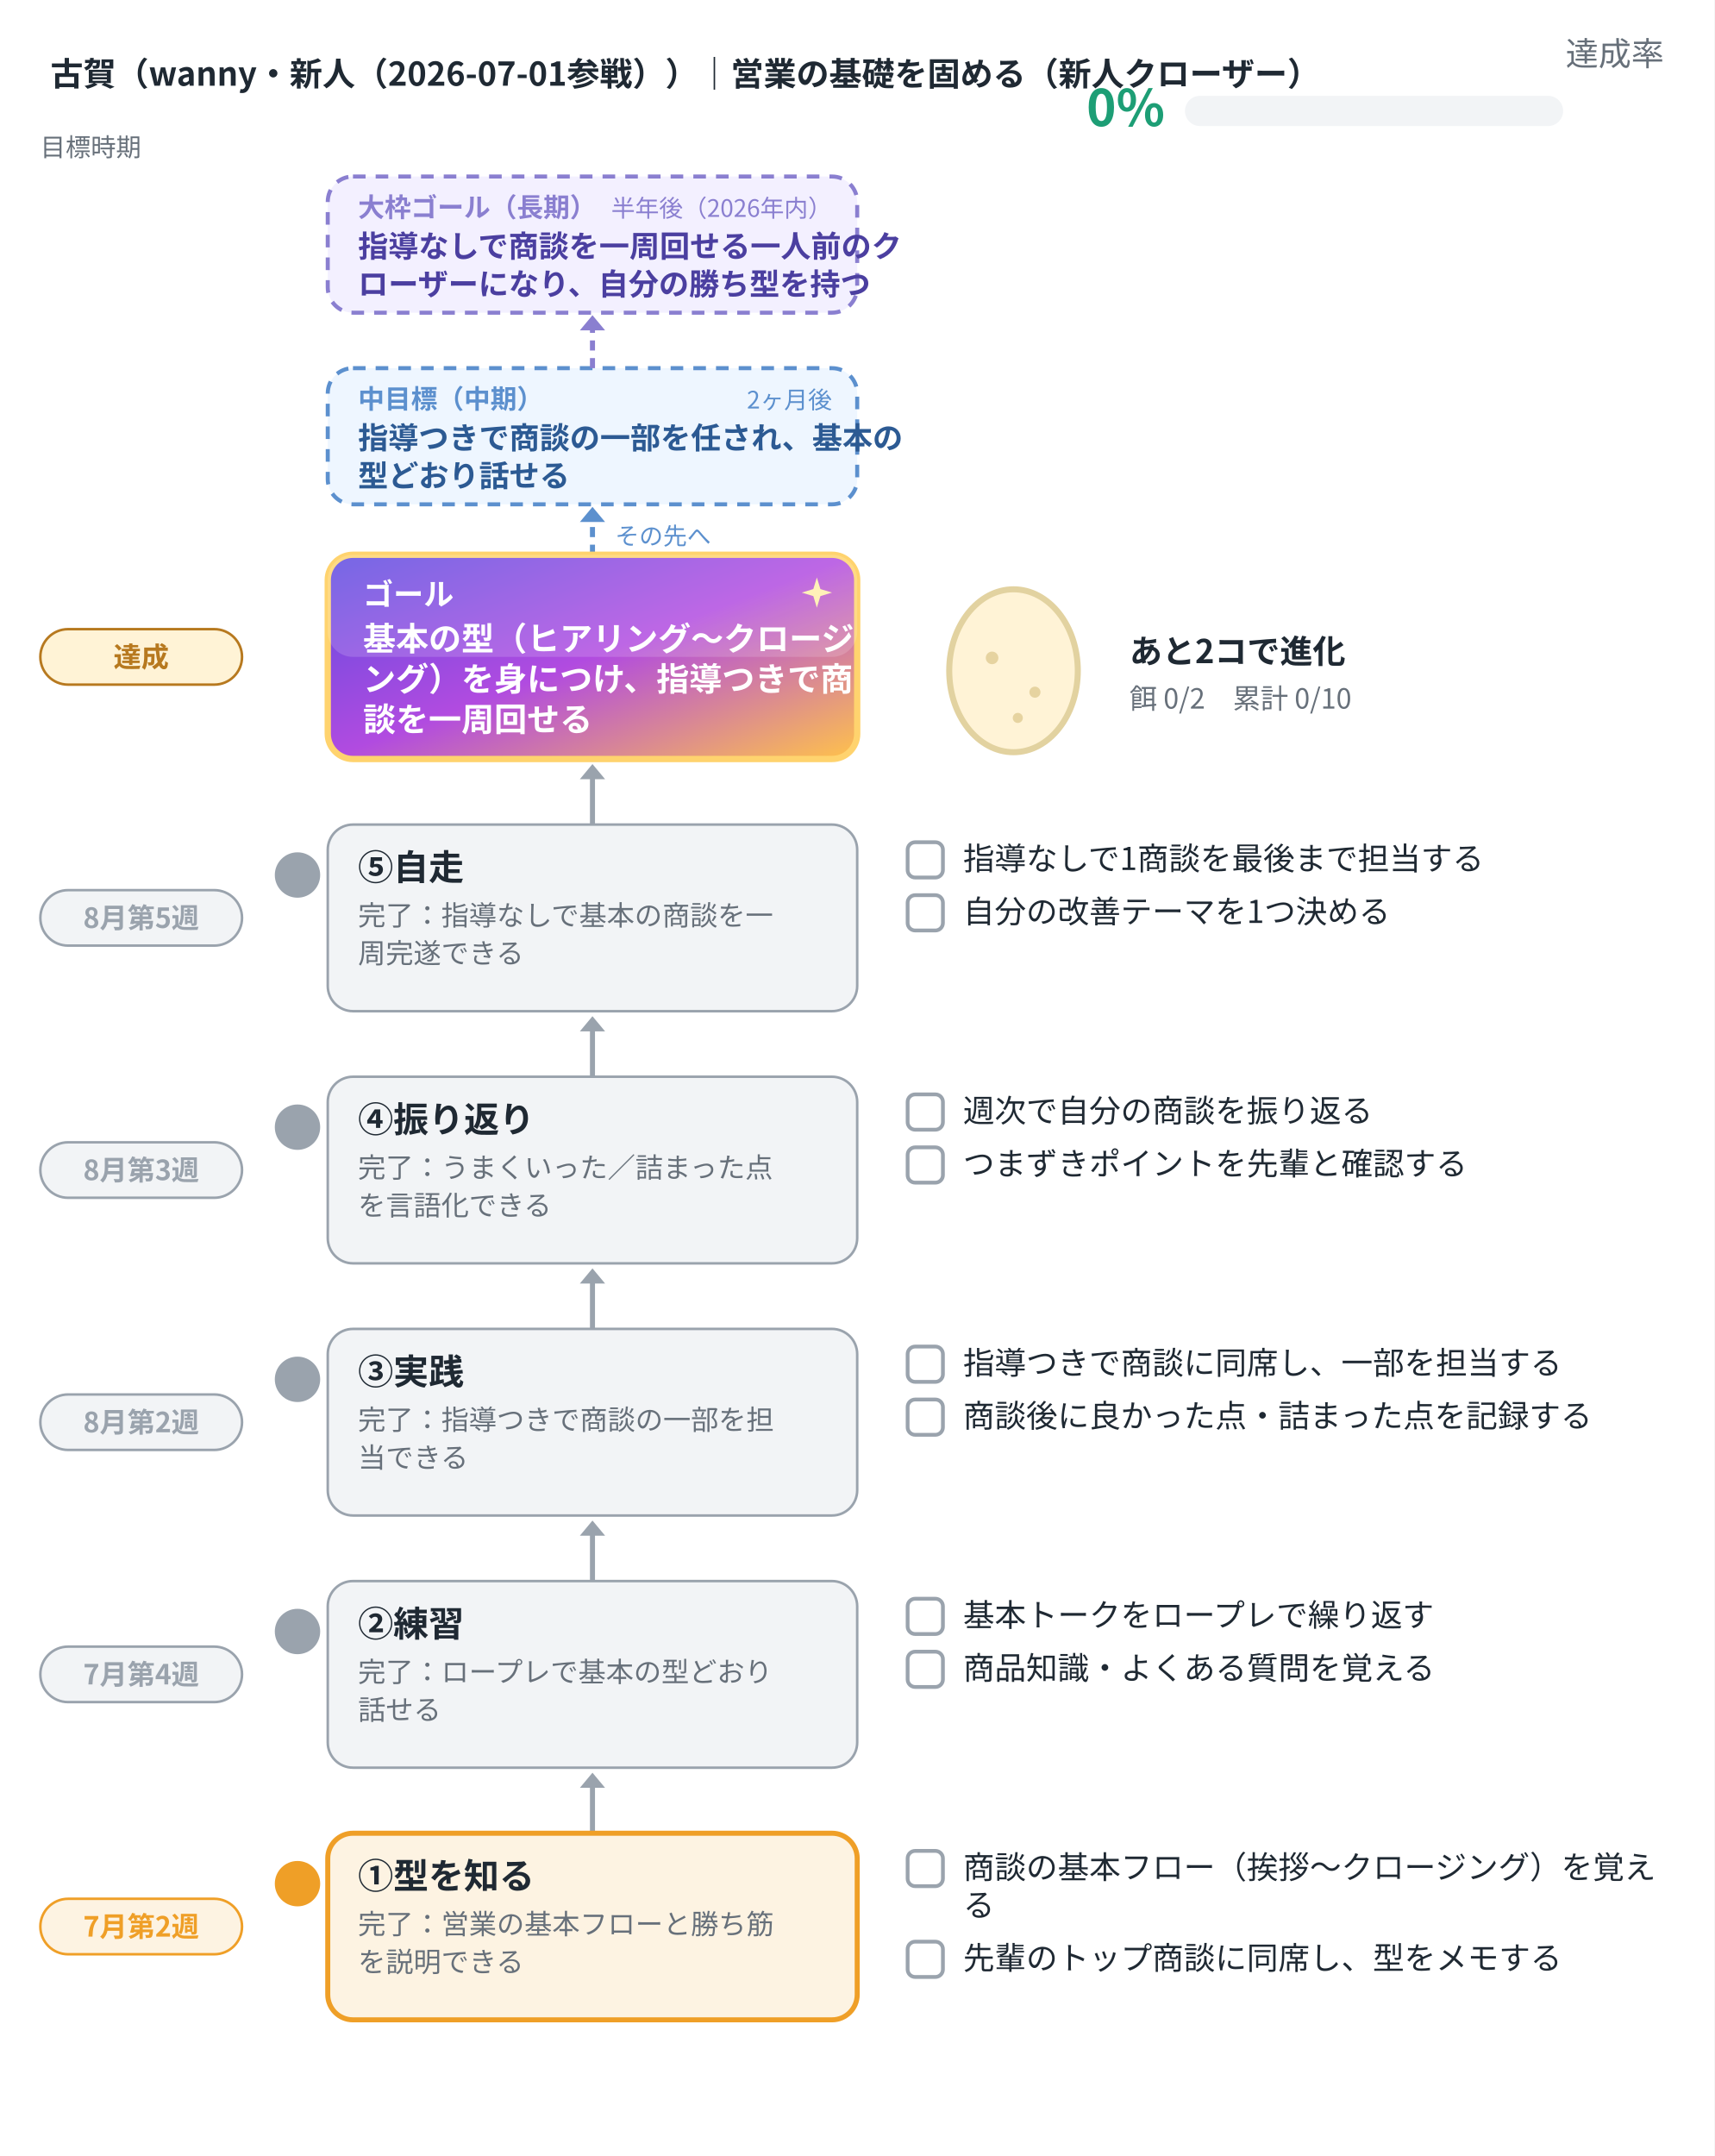
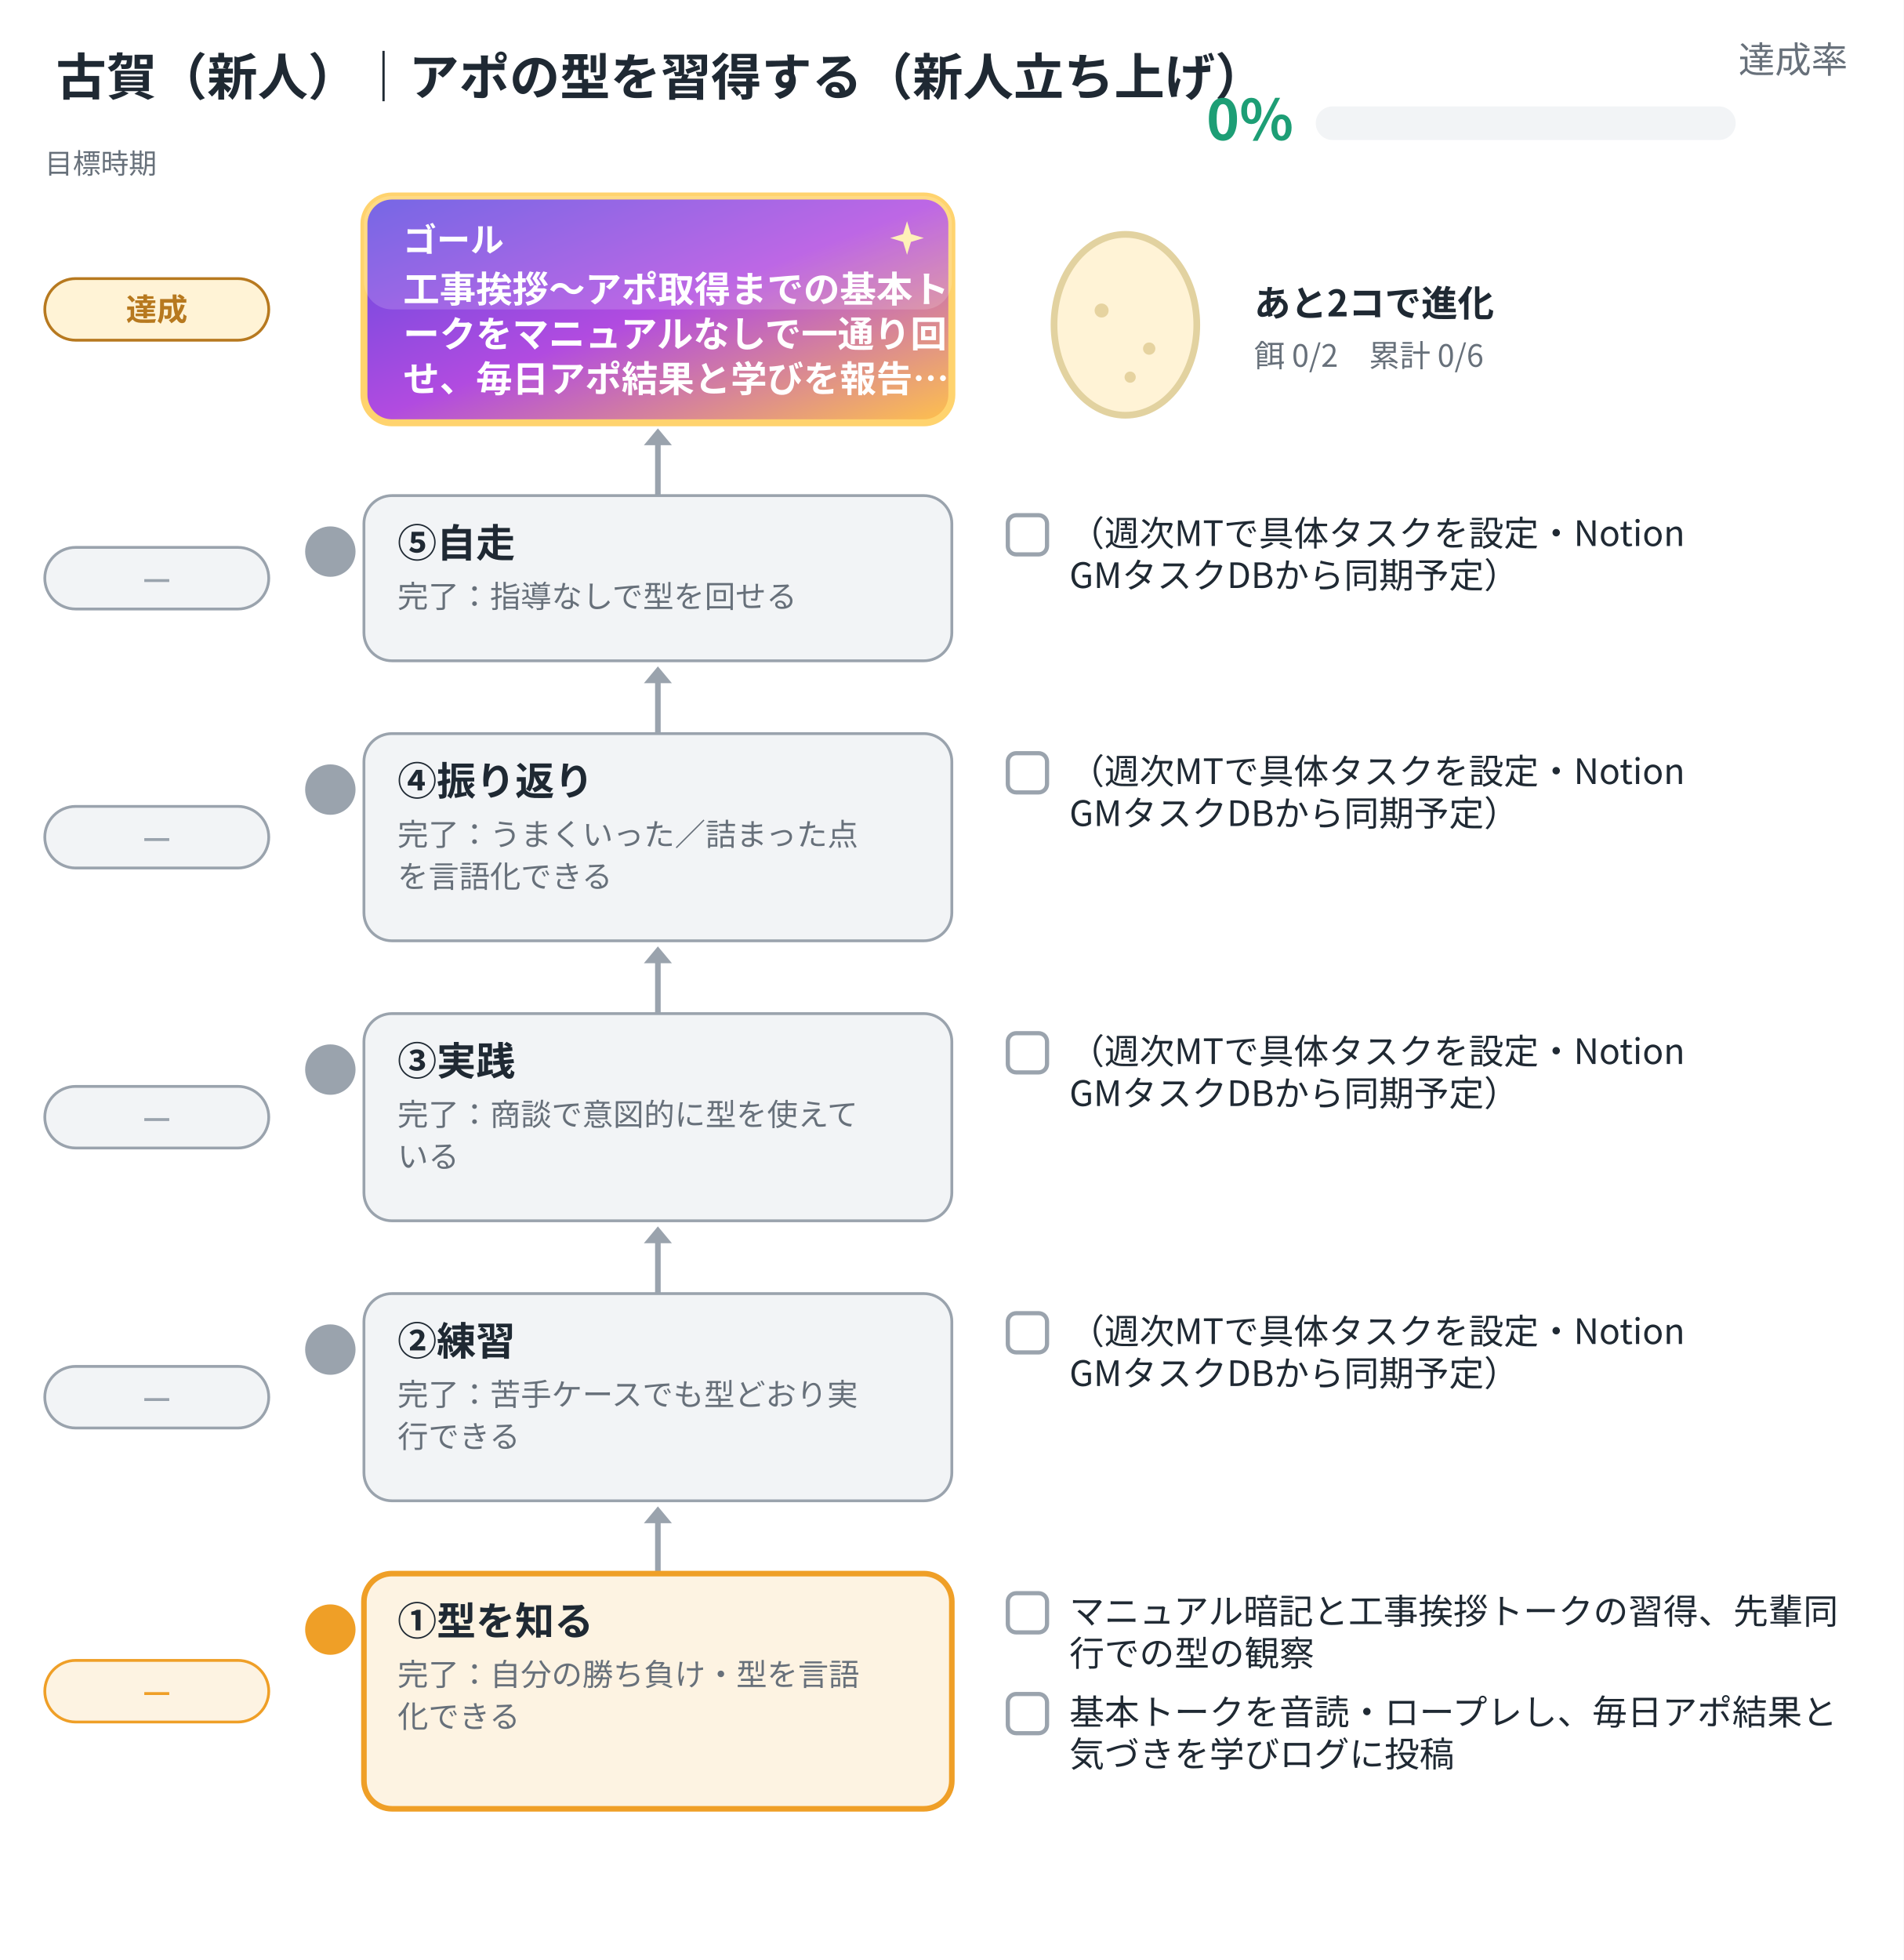
- <svg xmlns="http://www.w3.org/2000/svg" viewBox="0 0 680 855" font-family="Hiragino Sans, 'Noto Sans CJK JP', 'Yu Gothic', sans-serif" width="680" height="855">
+ <svg xmlns="http://www.w3.org/2000/svg" viewBox="0 0 680 700" font-family="Hiragino Sans, 'Noto Sans CJK JP', 'Yu Gothic', sans-serif" width="680" height="700">
  <defs>
    <linearGradient id="goalGrad" x1="0" y1="0" x2="1" y2="1">
      <stop offset="0" stop-color="#5B4BE0" />
      <stop offset="0.5" stop-color="#B14BE0" />
      <stop offset="1" stop-color="#FFC24B" />
    </linearGradient>
    <linearGradient id="phx" x1="0" y1="0" x2="0" y2="1">
      <stop offset="0" stop-color="#FFE259" />
      <stop offset="0.5" stop-color="#FF9A00" />
      <stop offset="1" stop-color="#FF3D00" />
    </linearGradient>
    <linearGradient id="phx2" x1="0" y1="0" x2="0" y2="1">
      <stop offset="0" stop-color="#FFF0A0" />
      <stop offset="1" stop-color="#FF7A00" />
    </linearGradient>
    <linearGradient id="hen" x1="0" y1="0" x2="1" y2="1">
      <stop offset="0" stop-color="#37C9B0" />
      <stop offset="0.6" stop-color="#3DA0E8" />
      <stop offset="1" stop-color="#7A5BE0" />
    </linearGradient>
    <linearGradient id="pcock" x1="0" y1="0" x2="0" y2="1">
      <stop offset="0" stop-color="#2BD0C0" />
      <stop offset="0.55" stop-color="#2E8FD0" />
      <stop offset="1" stop-color="#2E4BB0" />
    </linearGradient>
    <linearGradient id="gold" x1="0" y1="0" x2="0" y2="1">
      <stop offset="0" stop-color="#FFF0A8" />
      <stop offset="0.5" stop-color="#F2C230" />
      <stop offset="1" stop-color="#C8901A" />
    </linearGradient>
  </defs>
-   <rect x="0" y="0" width="680" height="855" fill="#FFFFFF" />
-   <text x="20" y="34" font-size="13" font-weight="700" fill="#1F2933">古賀（wanny・新人（2026-07-01参戦））｜営業の基礎を固める（新人クローザー）</text>
+   <rect x="0" y="0" width="680" height="700" fill="#FFFFFF" />
+   <text x="20" y="34" font-size="18" font-weight="700" fill="#1F2933">古賀（新人）｜アポの型を習得する（新人立ち上げ）</text>
  <text x="660" y="26" text-anchor="end" font-size="13" fill="#67707A">達成率</text>
  <text x="462" y="50" text-anchor="end" font-size="20" font-weight="700" fill="#1D9E75">0%</text>
  <rect x="470" y="38" width="150" height="12" rx="6" fill="#F2F4F6" />
  <rect x="470" y="38" width="0" height="12" rx="6" fill="#1D9E75" />
-   <rect x="130" y="70" width="210" height="54" rx="10" fill="#F3F0FF" stroke="#8A7FD0" stroke-width="1.6" stroke-dasharray="5 4" />
-   <text x="142" y="86" font-size="10.5" font-weight="700" fill="#8A7FD0">大枠ゴール（長期）</text>
-   <text x="330" y="86" text-anchor="end" font-size="9.5" fill="#8A7FD0">半年後（2026年内）</text>
-   <text x="142" y="102" font-size="12" font-weight="600" fill="#4B3FA0">指導なしで商談を一周回せる一人前のク</text>
-   <text x="142" y="117" font-size="12" font-weight="600" fill="#4B3FA0">ローザーになり、自分の勝ち型を持つ</text>
-   <rect x="130" y="146" width="210" height="54" rx="10" fill="#EEF6FF" stroke="#5C90CE" stroke-width="1.6" stroke-dasharray="5 4" />
-   <text x="142" y="162" font-size="10.5" font-weight="700" fill="#5C90CE">中目標（中期）</text>
-   <text x="330" y="162" text-anchor="end" font-size="9.5" fill="#5C90CE">2ヶ月後</text>
-   <text x="142" y="178" font-size="12" font-weight="600" fill="#2C5A93">指導つきで商談の一部を任され、基本の</text>
-   <text x="142" y="193" font-size="12" font-weight="600" fill="#2C5A93">型どおり話せる</text>
-   <line x1="235.0" y1="220" x2="235.0" y2="205" stroke="#5C90CE" stroke-width="2" stroke-dasharray="4 3" />
-   <path d="M230.0,207 L235.0,201 L240.0,207 Z" fill="#5C90CE" />
-   <text x="244.0" y="216" font-size="9.5" fill="#5C90CE">その先へ</text>
-   <line x1="235.0" y1="146" x2="235.0" y2="129" stroke="#8A7FD0" stroke-width="2" stroke-dasharray="4 3" />
-   <path d="M230.0,131 L235.0,125 L240.0,131 Z" fill="#8A7FD0" />
-   <rect x="130" y="220" width="210" height="81" rx="10" fill="url(#goalGrad)" stroke="#FFD36E" stroke-width="2.5" />
-   <rect x="130" y="220" width="210" height="40.5" rx="10" fill="#FFFFFF" opacity="0.16" />
-   <text x="144" y="240" font-size="12" font-weight="700" fill="#FFFFFF">ゴール</text>
-   <polygon points="324.0,229.0 325.4,233.6 330.0,235.0 325.4,236.4 324.0,241.0 322.6,236.4 318.0,235.0 322.6,233.6" fill="#FFF1B8" />
-   <text x="144" y="258" font-size="13" font-weight="600" fill="#FFFFFF">基本の型（ヒアリング〜クロージ</text>
-   <text x="144" y="274" font-size="13" font-weight="600" fill="#FFFFFF">ング）を身につけ、指導つきで商</text>
-   <text x="144" y="290" font-size="13" font-weight="600" fill="#FFFFFF">談を一周回せる</text>
-   <rect x="16" y="249.5" width="80" height="22" rx="11" fill="#FFF3D6" stroke="#B7791F" stroke-width="1" />
-   <text x="56.0" y="264.5" text-anchor="middle" font-size="11" font-weight="700" fill="#B7791F">達成</text>
-   <ellipse cx="402.0" cy="266.0" rx="25.5" ry="32.3" fill="#FFF3D6" />
-   <ellipse cx="402.0" cy="266.0" rx="25.5" ry="32.3" fill="none" stroke="#E2D2A0" stroke-width="2.4" />
-   <circle cx="393.5" cy="260.9" r="2.5" fill="#E6D3A0" />
-   <circle cx="410.5" cy="274.5" r="2.2" fill="#E6D3A0" />
-   <circle cx="403.7" cy="284.7" r="2.0" fill="#E6D3A0" />
-   <text x="448" y="263" font-size="13" font-weight="700" fill="#1F2933">あと2コで進化</text>
-   <text x="448" y="281" font-size="11" fill="#67707A">餌 0/2　累計 0/10</text>
+   <rect x="130" y="70" width="210" height="81" rx="10" fill="url(#goalGrad)" stroke="#FFD36E" stroke-width="2.5" />
+   <rect x="130" y="70" width="210" height="40.5" rx="10" fill="#FFFFFF" opacity="0.16" />
+   <text x="144" y="90" font-size="12" font-weight="700" fill="#FFFFFF">ゴール</text>
+   <polygon points="324.0,79.0 325.4,83.6 330.0,85.0 325.4,86.4 324.0,91.0 322.6,86.4 318.0,85.0 322.6,83.6" fill="#FFF1B8" />
+   <text x="144" y="108" font-size="13" font-weight="600" fill="#FFFFFF">工事挨拶〜アポ取得までの基本ト</text>
+   <text x="144" y="124" font-size="13" font-weight="600" fill="#FFFFFF">ークをマニュアルなしで一通り回</text>
+   <text x="144" y="140" font-size="13" font-weight="600" fill="#FFFFFF">せ、毎日アポ結果と学びを報告…</text>
+   <rect x="16" y="99.5" width="80" height="22" rx="11" fill="#FFF3D6" stroke="#B7791F" stroke-width="1" />
+   <text x="56.0" y="114.5" text-anchor="middle" font-size="11" font-weight="700" fill="#B7791F">達成</text>
+   <ellipse cx="402.0" cy="116.0" rx="25.5" ry="32.3" fill="#FFF3D6" />
+   <ellipse cx="402.0" cy="116.0" rx="25.5" ry="32.3" fill="none" stroke="#E2D2A0" stroke-width="2.4" />
+   <circle cx="393.5" cy="110.9" r="2.5" fill="#E6D3A0" />
+   <circle cx="410.5" cy="124.5" r="2.2" fill="#E6D3A0" />
+   <circle cx="403.7" cy="134.7" r="2.0" fill="#E6D3A0" />
+   <text x="448" y="113" font-size="13" font-weight="700" fill="#1F2933">あと2コで進化</text>
+   <text x="448" y="131" font-size="11" fill="#67707A">餌 0/2　累計 0/6</text>
  <text x="16" y="62" font-size="10" fill="#67707A">目標時期</text>
-   <line x1="235.0" y1="327" x2="235.0" y2="307" stroke="#9AA3AD" stroke-width="2" />
-   <path d="M230.0,309 L235.0,303 L240.0,309 Z" fill="#9AA3AD" />
-   <rect x="130" y="327" width="210" height="74" rx="10" fill="#F2F4F6" stroke="#9AA3AD" stroke-width="1" />
-   <circle cx="118" cy="347" r="9" fill="#9AA3AD" />
-   <text x="142" y="349" font-size="14" font-weight="700" fill="#1F2933">⑤自走</text>
-   <text x="142" y="367" font-size="11" fill="#67707A">完了：指導なしで基本の商談を一</text>
-   <text x="142" y="382" font-size="11" fill="#67707A">周完遂できる</text>
-   <rect x="16" y="353.0" width="80" height="22" rx="11" fill="#F2F4F6" stroke="#9AA3AD" stroke-width="1" />
-   <text x="56.0" y="368.0" text-anchor="middle" font-size="11" font-weight="700" fill="#9AA3AD">8月第5週</text>
-   <rect x="360" y="334" width="14" height="14" rx="3" fill="#fff" stroke="#9AA3AD" stroke-width="1.5" />
-   <text x="382" y="345" font-size="12.5" fill="#1F2933">指導なしで1商談を最後まで担当する</text>
-   <rect x="360" y="355" width="14" height="14" rx="3" fill="#fff" stroke="#9AA3AD" stroke-width="1.5" />
-   <text x="382" y="366" font-size="12.5" fill="#1F2933">自分の改善テーマを1つ決める</text>
-   <line x1="235.0" y1="427" x2="235.0" y2="407" stroke="#9AA3AD" stroke-width="2" />
-   <path d="M230.0,409 L235.0,403 L240.0,409 Z" fill="#9AA3AD" />
-   <rect x="130" y="427" width="210" height="74" rx="10" fill="#F2F4F6" stroke="#9AA3AD" stroke-width="1" />
-   <circle cx="118" cy="447" r="9" fill="#9AA3AD" />
-   <text x="142" y="449" font-size="14" font-weight="700" fill="#1F2933">④振り返り</text>
-   <text x="142" y="467" font-size="11" fill="#67707A">完了：うまくいった／詰まった点</text>
-   <text x="142" y="482" font-size="11" fill="#67707A">を言語化できる</text>
-   <rect x="16" y="453.0" width="80" height="22" rx="11" fill="#F2F4F6" stroke="#9AA3AD" stroke-width="1" />
-   <text x="56.0" y="468.0" text-anchor="middle" font-size="11" font-weight="700" fill="#9AA3AD">8月第3週</text>
-   <rect x="360" y="434" width="14" height="14" rx="3" fill="#fff" stroke="#9AA3AD" stroke-width="1.5" />
-   <text x="382" y="445" font-size="12.5" fill="#1F2933">週次で自分の商談を振り返る</text>
-   <rect x="360" y="455" width="14" height="14" rx="3" fill="#fff" stroke="#9AA3AD" stroke-width="1.5" />
-   <text x="382" y="466" font-size="12.5" fill="#1F2933">つまずきポイントを先輩と確認する</text>
-   <line x1="235.0" y1="527" x2="235.0" y2="507" stroke="#9AA3AD" stroke-width="2" />
-   <path d="M230.0,509 L235.0,503 L240.0,509 Z" fill="#9AA3AD" />
-   <rect x="130" y="527" width="210" height="74" rx="10" fill="#F2F4F6" stroke="#9AA3AD" stroke-width="1" />
-   <circle cx="118" cy="547" r="9" fill="#9AA3AD" />
-   <text x="142" y="549" font-size="14" font-weight="700" fill="#1F2933">③実践</text>
-   <text x="142" y="567" font-size="11" fill="#67707A">完了：指導つきで商談の一部を担</text>
-   <text x="142" y="582" font-size="11" fill="#67707A">当できる</text>
-   <rect x="16" y="553.0" width="80" height="22" rx="11" fill="#F2F4F6" stroke="#9AA3AD" stroke-width="1" />
-   <text x="56.0" y="568.0" text-anchor="middle" font-size="11" font-weight="700" fill="#9AA3AD">8月第2週</text>
-   <rect x="360" y="534" width="14" height="14" rx="3" fill="#fff" stroke="#9AA3AD" stroke-width="1.5" />
-   <text x="382" y="545" font-size="12.5" fill="#1F2933">指導つきで商談に同席し、一部を担当する</text>
-   <rect x="360" y="555" width="14" height="14" rx="3" fill="#fff" stroke="#9AA3AD" stroke-width="1.5" />
-   <text x="382" y="566" font-size="12.5" fill="#1F2933">商談後に良かった点・詰まった点を記録する</text>
-   <line x1="235.0" y1="627" x2="235.0" y2="607" stroke="#9AA3AD" stroke-width="2" />
-   <path d="M230.0,609 L235.0,603 L240.0,609 Z" fill="#9AA3AD" />
-   <rect x="130" y="627" width="210" height="74" rx="10" fill="#F2F4F6" stroke="#9AA3AD" stroke-width="1" />
-   <circle cx="118" cy="647" r="9" fill="#9AA3AD" />
-   <text x="142" y="649" font-size="14" font-weight="700" fill="#1F2933">②練習</text>
-   <text x="142" y="667" font-size="11" fill="#67707A">完了：ロープレで基本の型どおり</text>
-   <text x="142" y="682" font-size="11" fill="#67707A">話せる</text>
-   <rect x="16" y="653.0" width="80" height="22" rx="11" fill="#F2F4F6" stroke="#9AA3AD" stroke-width="1" />
-   <text x="56.0" y="668.0" text-anchor="middle" font-size="11" font-weight="700" fill="#9AA3AD">7月第4週</text>
-   <rect x="360" y="634" width="14" height="14" rx="3" fill="#fff" stroke="#9AA3AD" stroke-width="1.5" />
-   <text x="382" y="645" font-size="12.5" fill="#1F2933">基本トークをロープレで繰り返す</text>
-   <rect x="360" y="655" width="14" height="14" rx="3" fill="#fff" stroke="#9AA3AD" stroke-width="1.5" />
-   <text x="382" y="666" font-size="12.5" fill="#1F2933">商品知識・よくある質問を覚える</text>
-   <line x1="235.0" y1="727" x2="235.0" y2="707" stroke="#9AA3AD" stroke-width="2" />
-   <path d="M230.0,709 L235.0,703 L240.0,709 Z" fill="#9AA3AD" />
-   <rect x="130" y="727" width="210" height="74" rx="10" fill="#FDF3E2" stroke="#EF9F27" stroke-width="2" />
-   <circle cx="118" cy="747" r="9" fill="#EF9F27" />
-   <text x="142" y="749" font-size="14" font-weight="700" fill="#1F2933">①型を知る</text>
-   <text x="142" y="767" font-size="11" fill="#67707A">完了：営業の基本フローと勝ち筋</text>
-   <text x="142" y="782" font-size="11" fill="#67707A">を説明できる</text>
-   <rect x="16" y="753.0" width="80" height="22" rx="11" fill="#FDF3E2" stroke="#EF9F27" stroke-width="1" />
-   <text x="56.0" y="768.0" text-anchor="middle" font-size="11" font-weight="700" fill="#EF9F27">7月第2週</text>
-   <rect x="360" y="734" width="14" height="14" rx="3" fill="#fff" stroke="#9AA3AD" stroke-width="1.5" />
-   <text x="382" y="745" font-size="12.5" fill="#1F2933">商談の基本フロー（挨拶〜クロージング）を覚え</text>
-   <text x="382" y="760" font-size="12.5" fill="#1F2933">る</text>
-   <rect x="360" y="770" width="14" height="14" rx="3" fill="#fff" stroke="#9AA3AD" stroke-width="1.5" />
-   <text x="382" y="781" font-size="12.5" fill="#1F2933">先輩のトップ商談に同席し、型をメモする</text>
+   <line x1="235.0" y1="177" x2="235.0" y2="157" stroke="#9AA3AD" stroke-width="2" />
+   <path d="M230.0,159 L235.0,153 L240.0,159 Z" fill="#9AA3AD" />
+   <rect x="130" y="177" width="210" height="59" rx="10" fill="#F2F4F6" stroke="#9AA3AD" stroke-width="1" />
+   <circle cx="118" cy="197" r="9" fill="#9AA3AD" />
+   <text x="142" y="199" font-size="14" font-weight="700" fill="#1F2933">⑤自走</text>
+   <text x="142" y="217" font-size="11" fill="#67707A">完了：指導なしで型を回せる</text>
+   <rect x="16" y="195.5" width="80" height="22" rx="11" fill="#F2F4F6" stroke="#9AA3AD" stroke-width="1" />
+   <text x="56.0" y="210.5" text-anchor="middle" font-size="11" font-weight="700" fill="#9AA3AD">—</text>
+   <rect x="360" y="184" width="14" height="14" rx="3" fill="#fff" stroke="#9AA3AD" stroke-width="1.5" />
+   <text x="382" y="195" font-size="12.5" fill="#1F2933">（週次MTで具体タスクを設定・Notion </text>
+   <text x="382" y="210" font-size="12.5" fill="#1F2933">GMタスクDBから同期予定）</text>
+   <line x1="235.0" y1="262" x2="235.0" y2="242" stroke="#9AA3AD" stroke-width="2" />
+   <path d="M230.0,244 L235.0,238 L240.0,244 Z" fill="#9AA3AD" />
+   <rect x="130" y="262" width="210" height="74" rx="10" fill="#F2F4F6" stroke="#9AA3AD" stroke-width="1" />
+   <circle cx="118" cy="282" r="9" fill="#9AA3AD" />
+   <text x="142" y="284" font-size="14" font-weight="700" fill="#1F2933">④振り返り</text>
+   <text x="142" y="302" font-size="11" fill="#67707A">完了：うまくいった／詰まった点</text>
+   <text x="142" y="317" font-size="11" fill="#67707A">を言語化できる</text>
+   <rect x="16" y="288.0" width="80" height="22" rx="11" fill="#F2F4F6" stroke="#9AA3AD" stroke-width="1" />
+   <text x="56.0" y="303.0" text-anchor="middle" font-size="11" font-weight="700" fill="#9AA3AD">—</text>
+   <rect x="360" y="269" width="14" height="14" rx="3" fill="#fff" stroke="#9AA3AD" stroke-width="1.5" />
+   <text x="382" y="280" font-size="12.5" fill="#1F2933">（週次MTで具体タスクを設定・Notion </text>
+   <text x="382" y="295" font-size="12.5" fill="#1F2933">GMタスクDBから同期予定）</text>
+   <line x1="235.0" y1="362" x2="235.0" y2="342" stroke="#9AA3AD" stroke-width="2" />
+   <path d="M230.0,344 L235.0,338 L240.0,344 Z" fill="#9AA3AD" />
+   <rect x="130" y="362" width="210" height="74" rx="10" fill="#F2F4F6" stroke="#9AA3AD" stroke-width="1" />
+   <circle cx="118" cy="382" r="9" fill="#9AA3AD" />
+   <text x="142" y="384" font-size="14" font-weight="700" fill="#1F2933">③実践</text>
+   <text x="142" y="402" font-size="11" fill="#67707A">完了：商談で意図的に型を使えて</text>
+   <text x="142" y="417" font-size="11" fill="#67707A">いる</text>
+   <rect x="16" y="388.0" width="80" height="22" rx="11" fill="#F2F4F6" stroke="#9AA3AD" stroke-width="1" />
+   <text x="56.0" y="403.0" text-anchor="middle" font-size="11" font-weight="700" fill="#9AA3AD">—</text>
+   <rect x="360" y="369" width="14" height="14" rx="3" fill="#fff" stroke="#9AA3AD" stroke-width="1.5" />
+   <text x="382" y="380" font-size="12.5" fill="#1F2933">（週次MTで具体タスクを設定・Notion </text>
+   <text x="382" y="395" font-size="12.5" fill="#1F2933">GMタスクDBから同期予定）</text>
+   <line x1="235.0" y1="462" x2="235.0" y2="442" stroke="#9AA3AD" stroke-width="2" />
+   <path d="M230.0,444 L235.0,438 L240.0,444 Z" fill="#9AA3AD" />
+   <rect x="130" y="462" width="210" height="74" rx="10" fill="#F2F4F6" stroke="#9AA3AD" stroke-width="1" />
+   <circle cx="118" cy="482" r="9" fill="#9AA3AD" />
+   <text x="142" y="484" font-size="14" font-weight="700" fill="#1F2933">②練習</text>
+   <text x="142" y="502" font-size="11" fill="#67707A">完了：苦手ケースでも型どおり実</text>
+   <text x="142" y="517" font-size="11" fill="#67707A">行できる</text>
+   <rect x="16" y="488.0" width="80" height="22" rx="11" fill="#F2F4F6" stroke="#9AA3AD" stroke-width="1" />
+   <text x="56.0" y="503.0" text-anchor="middle" font-size="11" font-weight="700" fill="#9AA3AD">—</text>
+   <rect x="360" y="469" width="14" height="14" rx="3" fill="#fff" stroke="#9AA3AD" stroke-width="1.5" />
+   <text x="382" y="480" font-size="12.5" fill="#1F2933">（週次MTで具体タスクを設定・Notion </text>
+   <text x="382" y="495" font-size="12.5" fill="#1F2933">GMタスクDBから同期予定）</text>
+   <line x1="235.0" y1="562" x2="235.0" y2="542" stroke="#9AA3AD" stroke-width="2" />
+   <path d="M230.0,544 L235.0,538 L240.0,544 Z" fill="#9AA3AD" />
+   <rect x="130" y="562" width="210" height="84" rx="10" fill="#FDF3E2" stroke="#EF9F27" stroke-width="2" />
+   <circle cx="118" cy="582" r="9" fill="#EF9F27" />
+   <text x="142" y="584" font-size="14" font-weight="700" fill="#1F2933">①型を知る</text>
+   <text x="142" y="602" font-size="11" fill="#67707A">完了：自分の勝ち負け・型を言語</text>
+   <text x="142" y="617" font-size="11" fill="#67707A">化できる</text>
+   <rect x="16" y="593.0" width="80" height="22" rx="11" fill="#FDF3E2" stroke="#EF9F27" stroke-width="1" />
+   <text x="56.0" y="608.0" text-anchor="middle" font-size="11" font-weight="700" fill="#EF9F27">—</text>
+   <rect x="360" y="569" width="14" height="14" rx="3" fill="#fff" stroke="#9AA3AD" stroke-width="1.5" />
+   <text x="382" y="580" font-size="12.5" fill="#1F2933">マニュアル暗記と工事挨拶トークの習得、先輩同</text>
+   <text x="382" y="595" font-size="12.5" fill="#1F2933">行での型の観察</text>
+   <rect x="360" y="605" width="14" height="14" rx="3" fill="#fff" stroke="#9AA3AD" stroke-width="1.5" />
+   <text x="382" y="616" font-size="12.5" fill="#1F2933">基本トークを音読・ロープレし、毎日アポ結果と</text>
+   <text x="382" y="631" font-size="12.5" fill="#1F2933">気づきを学びログに投稿</text>
</svg>
